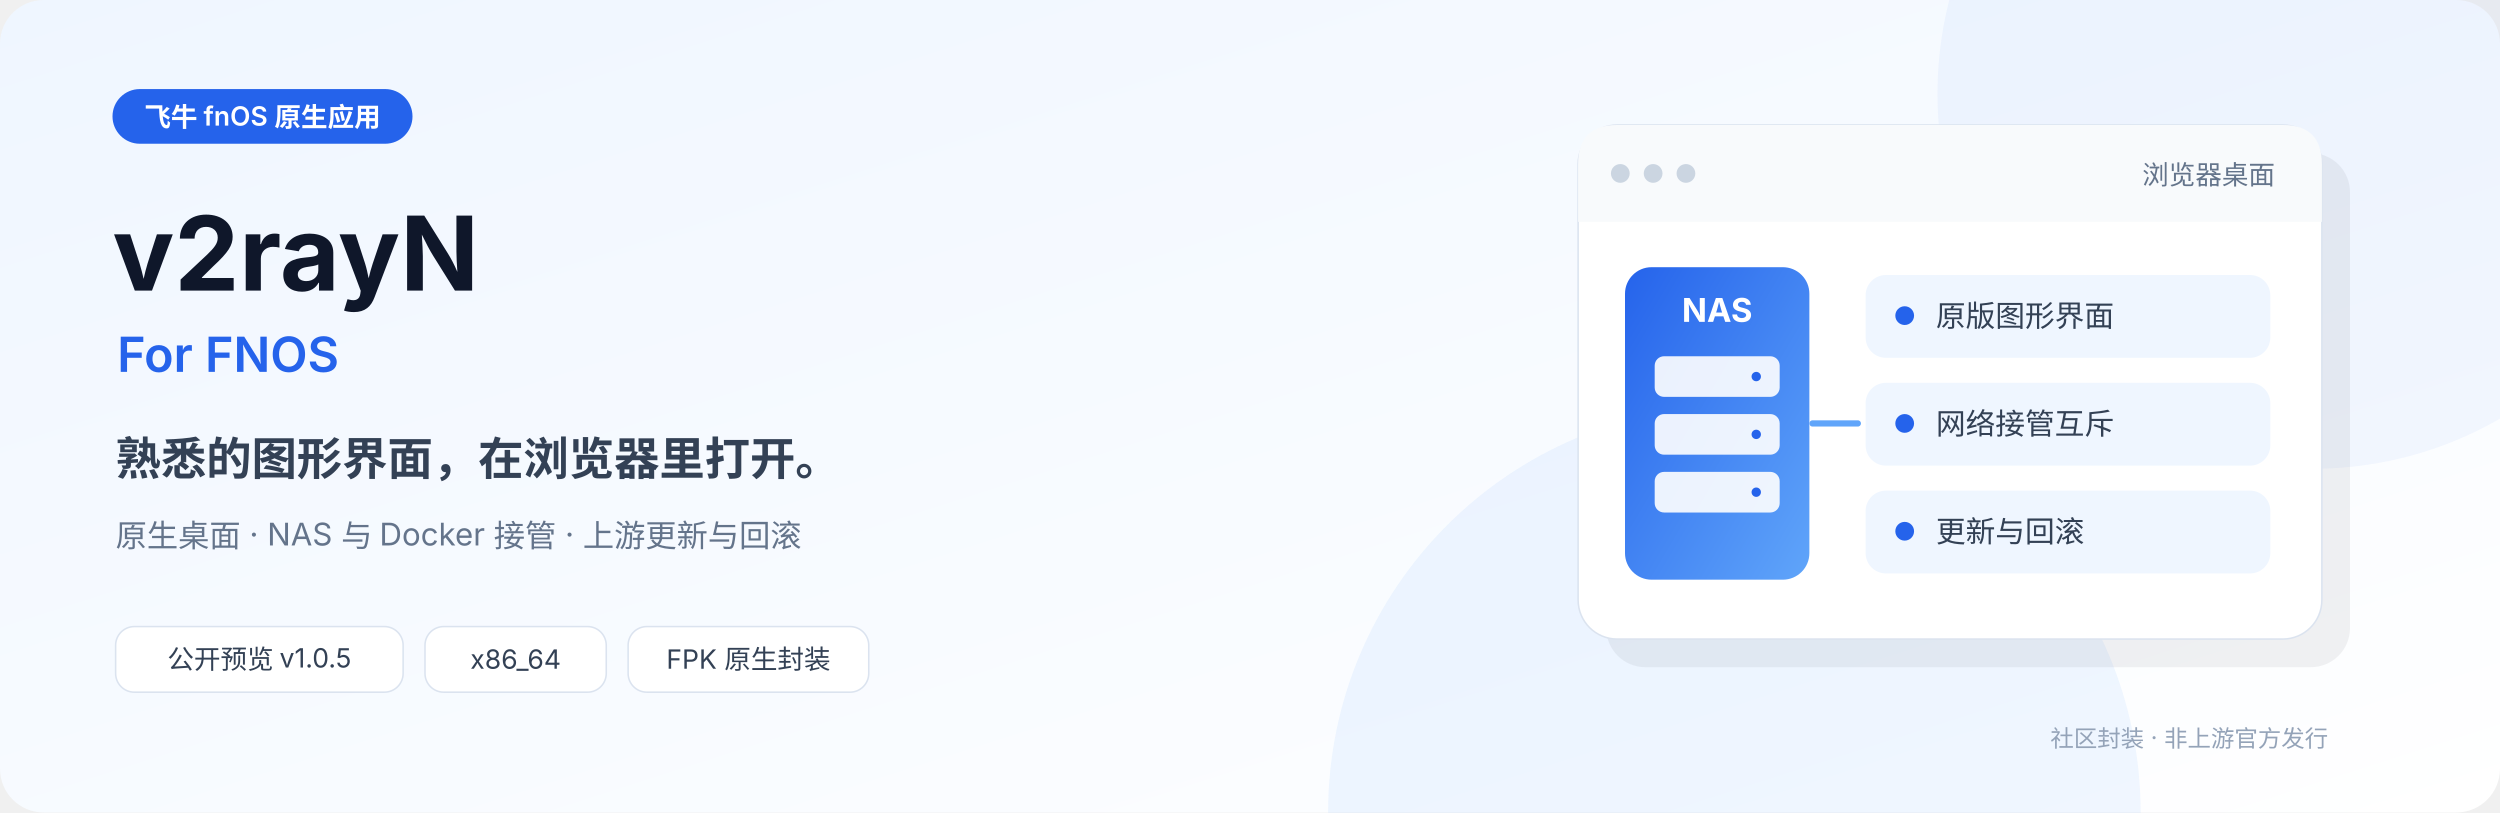
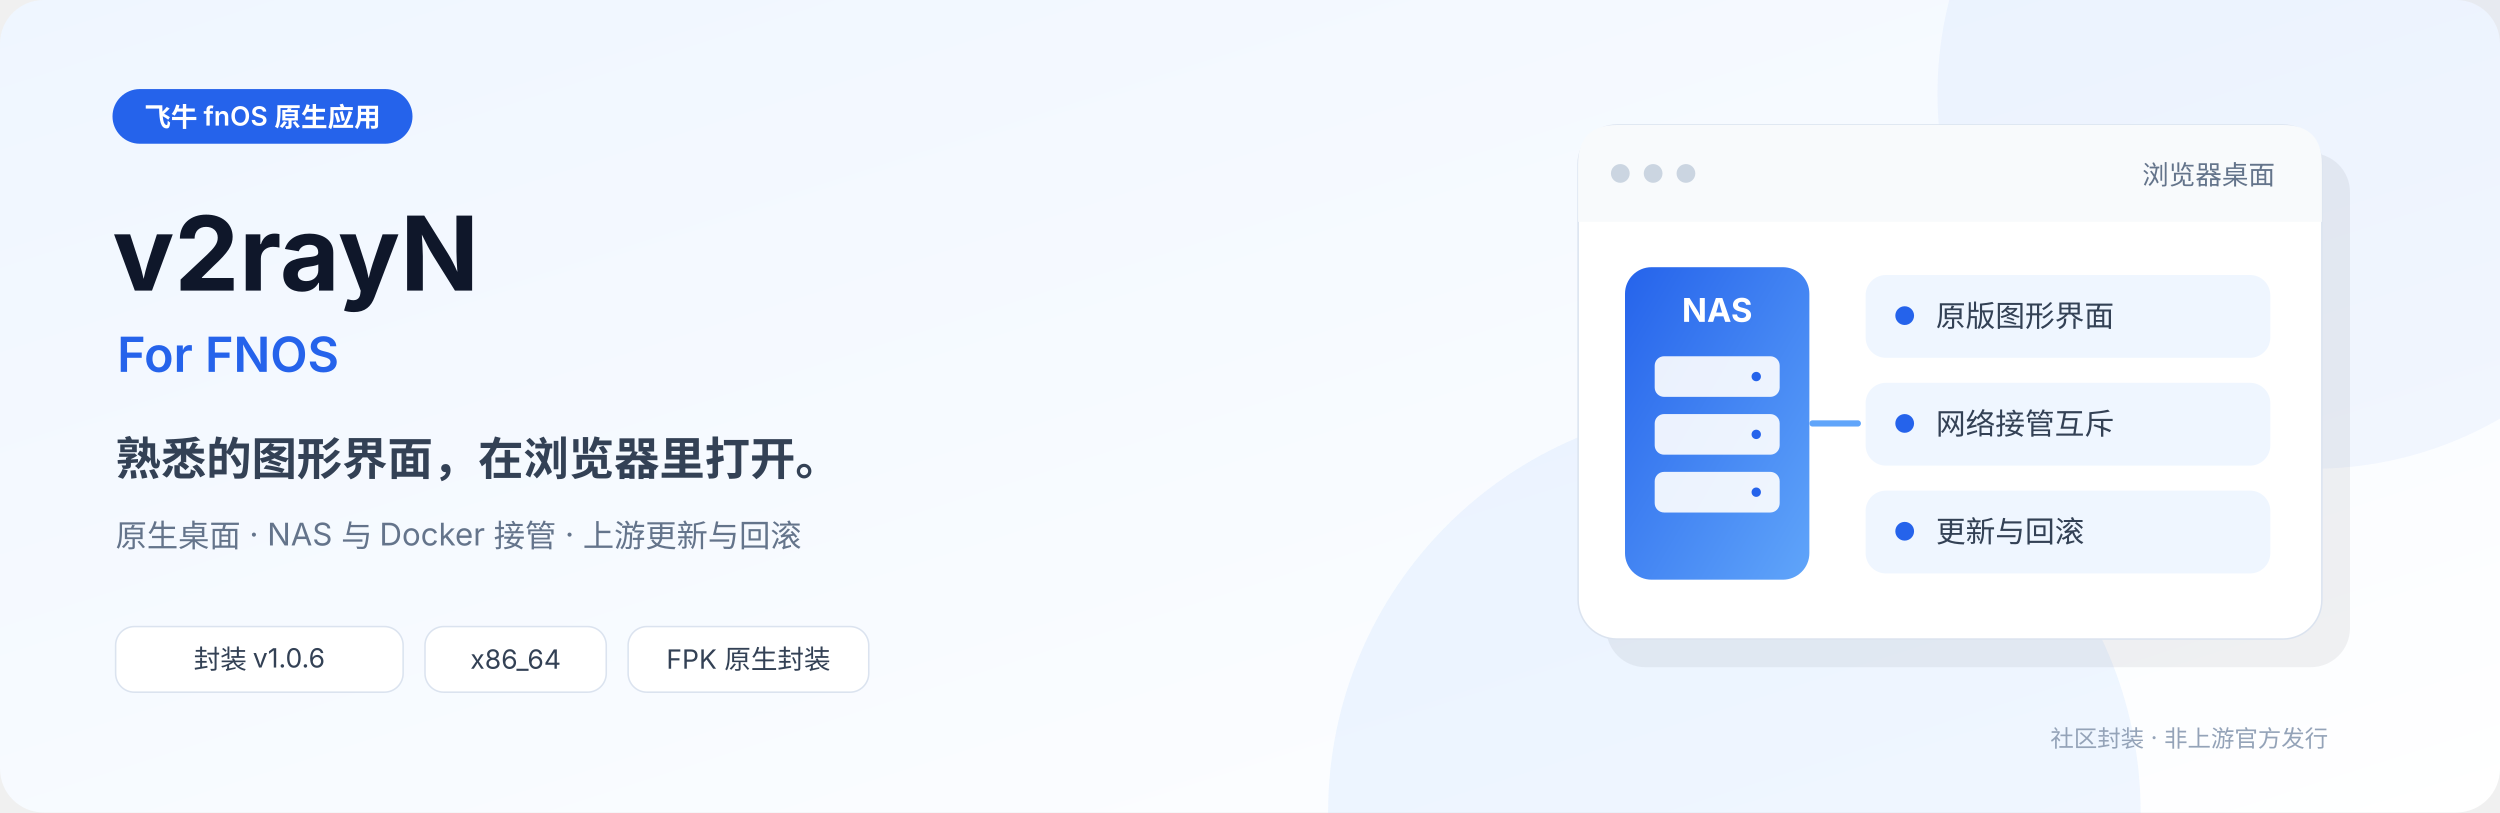
<svg xmlns="http://www.w3.org/2000/svg" width="1600" height="520" viewBox="0 0 1600 520" role="img" aria-labelledby="title desc">
  <defs>
    <linearGradient id="bg" x1="0" y1="0" x2="1" y2="1">
      <stop stop-color="#eff6ff" />
      <stop offset="1" stop-color="#ffffff" />
    </linearGradient>
    <linearGradient id="panel" x1="0" y1="0" x2="1" y2="1">
      <stop stop-color="#2563eb" />
      <stop offset="1" stop-color="#60a5fa" />
    </linearGradient>
  </defs>
  <rect width="1600" height="520" rx="28" fill="url(#bg)" />
  <circle cx="1480" cy="60" r="240" fill="#2563eb" opacity="0.05" />
  <circle cx="1110" cy="520" r="260" fill="#60a5fa" opacity="0.09" />
  <g font-family="Inter, Microsoft YaHei, Noto Sans CJK SC, Arial, sans-serif">
    <rect x="72" y="57" width="192" height="35" rx="17.5" fill="#2563eb" />
    <text x="168" y="81" font-size="17" text-anchor="middle" fill="#ffffff" font-weight="600">飞牛 fnOS 原生应用</text>
    <text x="72" y="186" font-size="66" font-weight="750" fill="#0f172a">v2rayN</text>
    <text x="75" y="238" font-size="31" font-weight="600" fill="#2563eb">For FNOS</text>
    <text x="74" y="304" font-size="29" font-weight="600" fill="#334155">熟悉的图形界面，在浏览器里打开。</text>
    <text x="74" y="350" font-size="20" fill="#64748b">原生桌面 · NAS 与 Docker 接管 · 上游更新与回滚</text>
    <g font-size="17" fill="#334155">
      <rect x="74" y="401" width="184" height="42" rx="12" fill="#ffffff" stroke="#dbe3ef" />
-       <text x="166" y="428" text-anchor="middle">公开预览 v1.0.5</text>
+       <text x="166" y="428" text-anchor="middle">封装 v1.0.6</text>
      <rect x="272" y="401" width="116" height="42" rx="12" fill="#ffffff" stroke="#dbe3ef" />
      <text x="330" y="428" text-anchor="middle">x86_64</text>
      <rect x="402" y="401" width="154" height="42" rx="12" fill="#ffffff" stroke="#dbe3ef" />
      <text x="479" y="428" text-anchor="middle">FPK 原生封装</text>
    </g>
    <g transform="translate(1010,80)">
      <rect x="18" y="18" width="476" height="329" rx="25" fill="#0f172a" opacity="0.06" />
      <rect width="476" height="329" rx="25" fill="#ffffff" stroke="#dbe3ef" />
      <path d="M25 0H451Q476 0 476 25V62H0V25Q0 0 25 0Z" fill="#f8fafc" />
      <circle cx="27" cy="31" r="6" fill="#cbd5e1" />
      <circle cx="48" cy="31" r="6" fill="#cbd5e1" />
      <circle cx="69" cy="31" r="6" fill="#cbd5e1" />
      <text x="446" y="38" font-size="17" text-anchor="end" fill="#64748b">浏览器桌面</text>
      <rect x="30" y="91" width="118" height="200" rx="17" fill="url(#panel)" />
      <text x="89" y="126" font-size="21" text-anchor="middle" font-weight="700" fill="#ffffff">NAS</text>
      <g fill="#ffffff">
        <rect x="49" y="148" width="80" height="26" rx="6" opacity="0.9" />
        <rect x="49" y="185" width="80" height="26" rx="6" opacity="0.9" />
        <rect x="49" y="222" width="80" height="26" rx="6" opacity="0.9" />
      </g>
      <g fill="#2563eb">
        <circle cx="114" cy="161" r="3" />
        <circle cx="114" cy="198" r="3" />
        <circle cx="114" cy="235" r="3" />
      </g>
      <path d="M150 191H179" stroke="#60a5fa" stroke-width="4" stroke-linecap="round" />
      <g font-size="19" fill="#334155">
        <rect x="184" y="96" width="259" height="53" rx="13" fill="#eff6ff" />
        <circle cx="209" cy="122" r="6" fill="#2563eb" />
        <text x="229" y="129">原版图形界面</text>
        <rect x="184" y="165" width="259" height="53" rx="13" fill="#eff6ff" />
        <circle cx="209" cy="191" r="6" fill="#2563eb" />
        <text x="229" y="198">网络接管互斥</text>
        <rect x="184" y="234" width="259" height="53" rx="13" fill="#eff6ff" />
        <circle cx="209" cy="260" r="6" fill="#2563eb" />
        <text x="229" y="267">更新与回滚</text>
      </g>
    </g>
    <text x="1490" y="478" font-size="15" fill="#94a3b8" text-anchor="end">社区封装 · 非上游官方发行</text>
  </g>
</svg>
